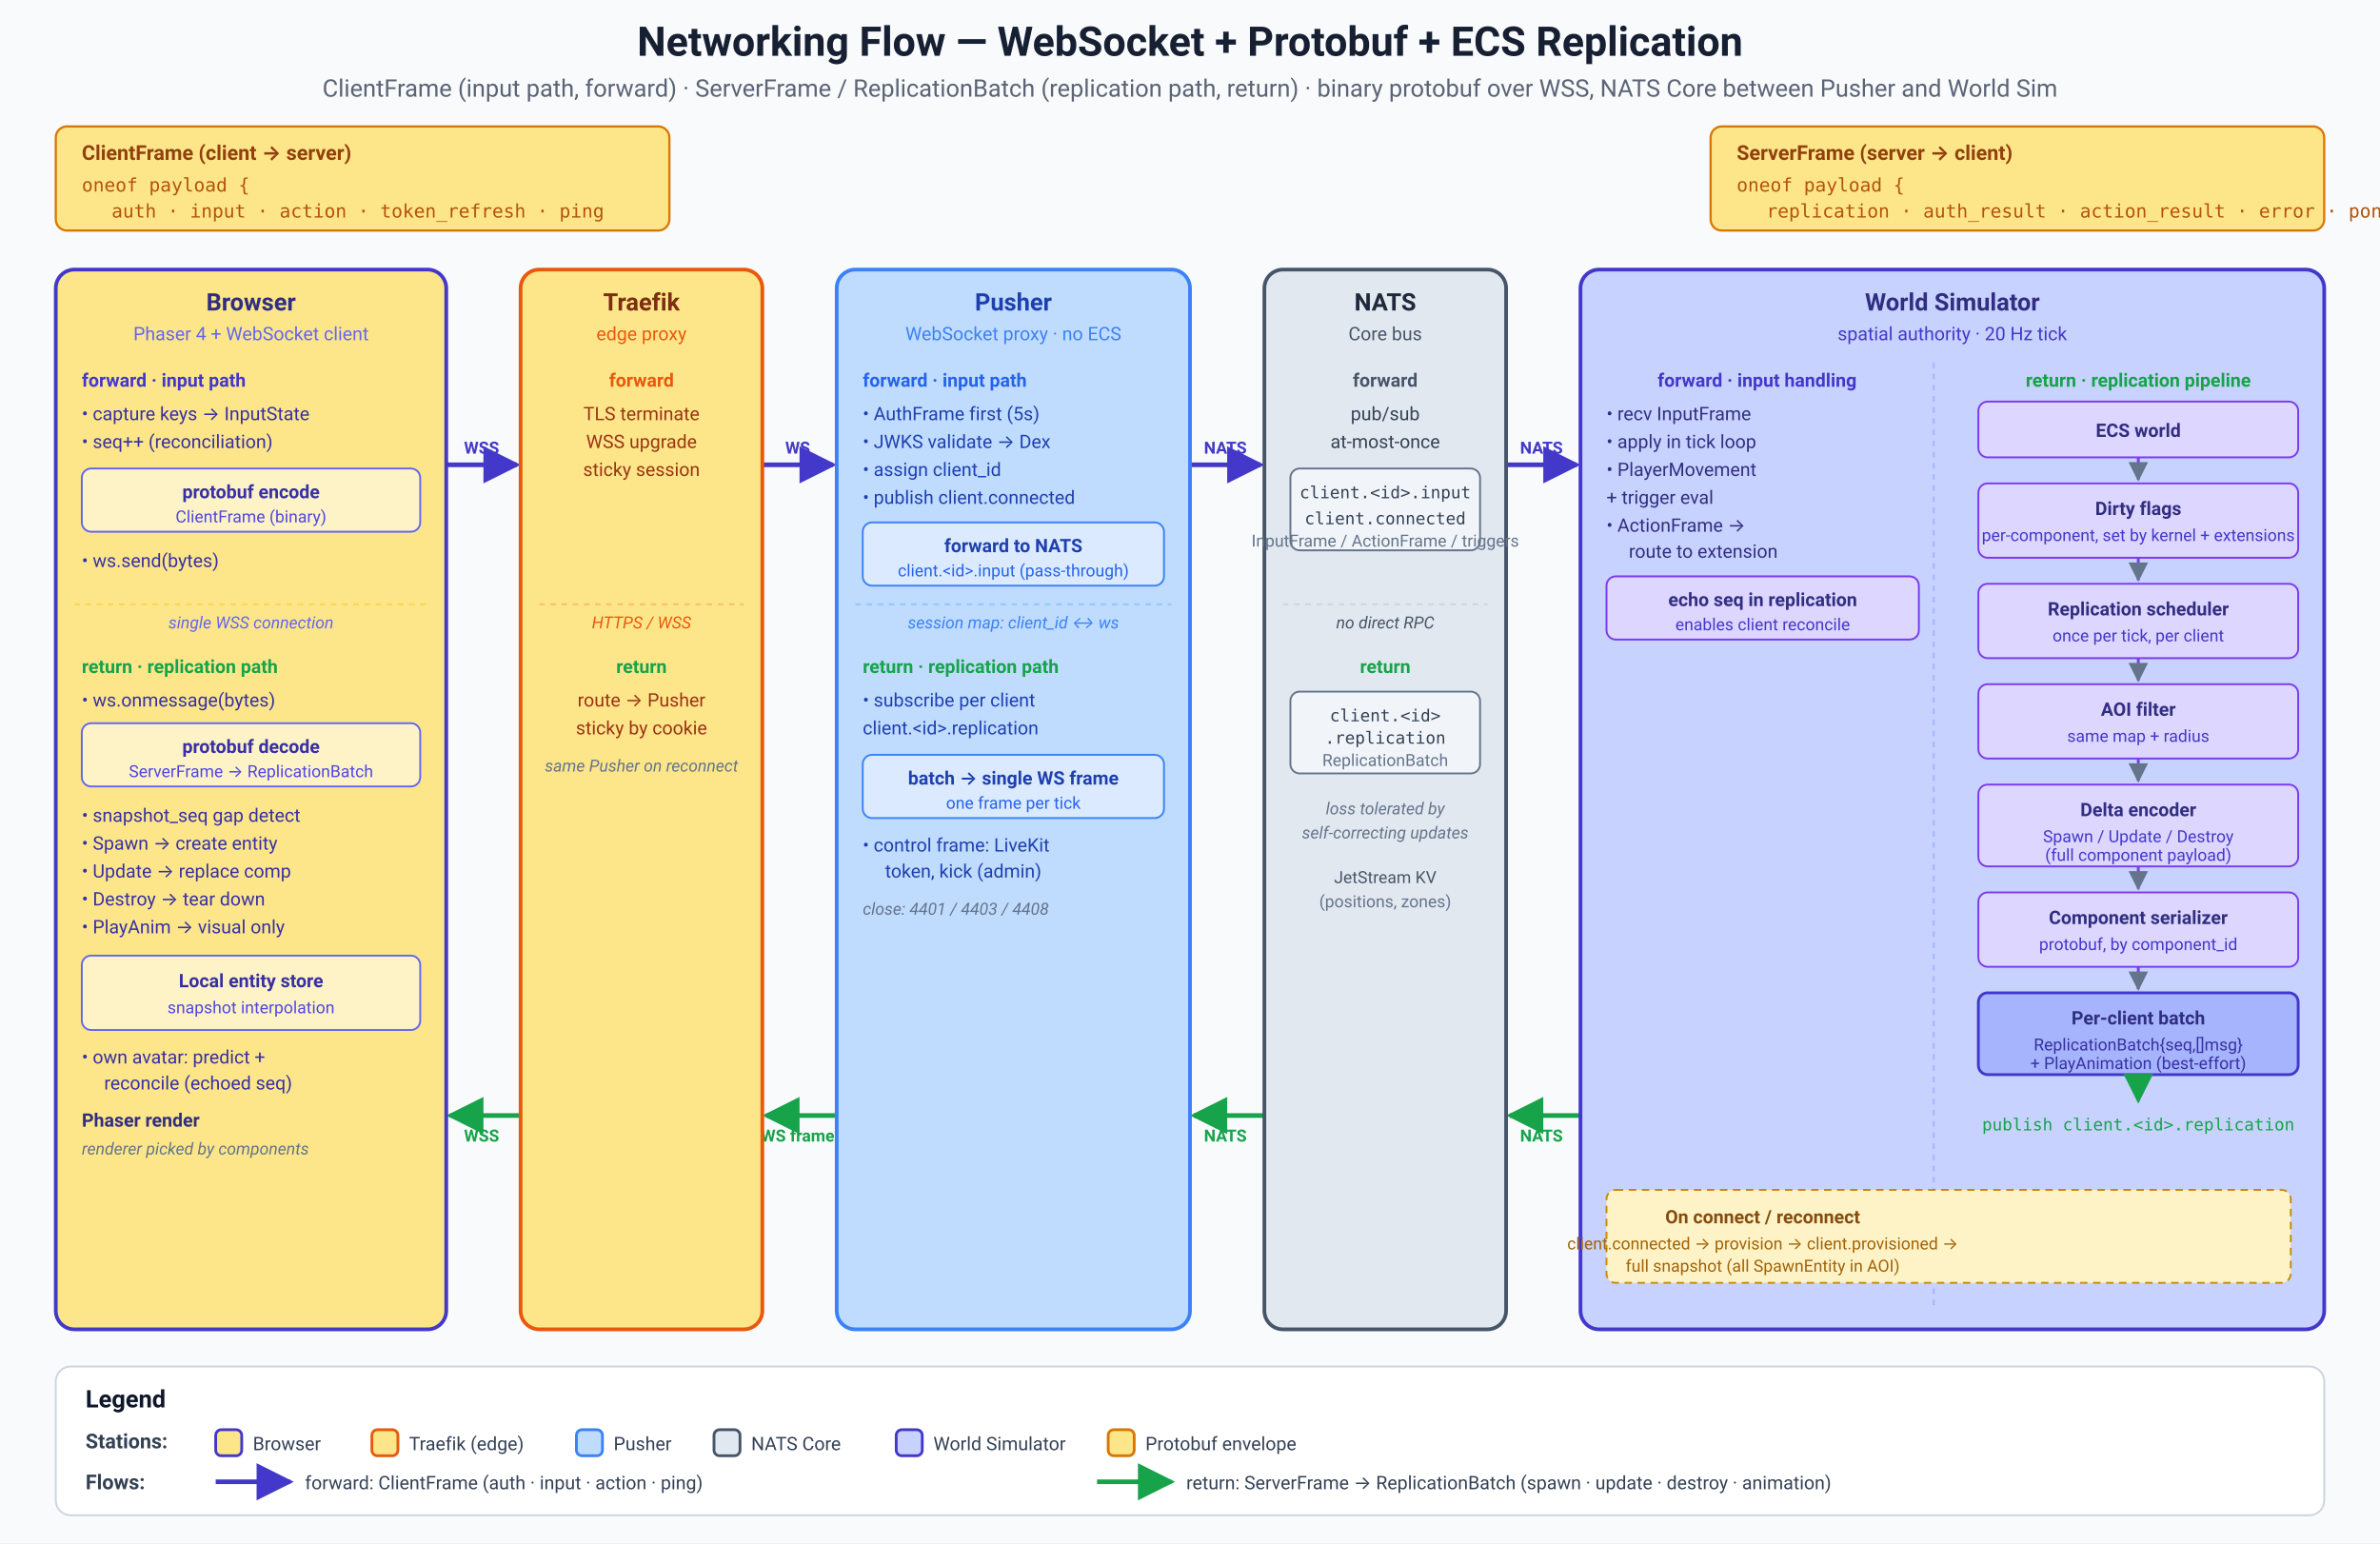
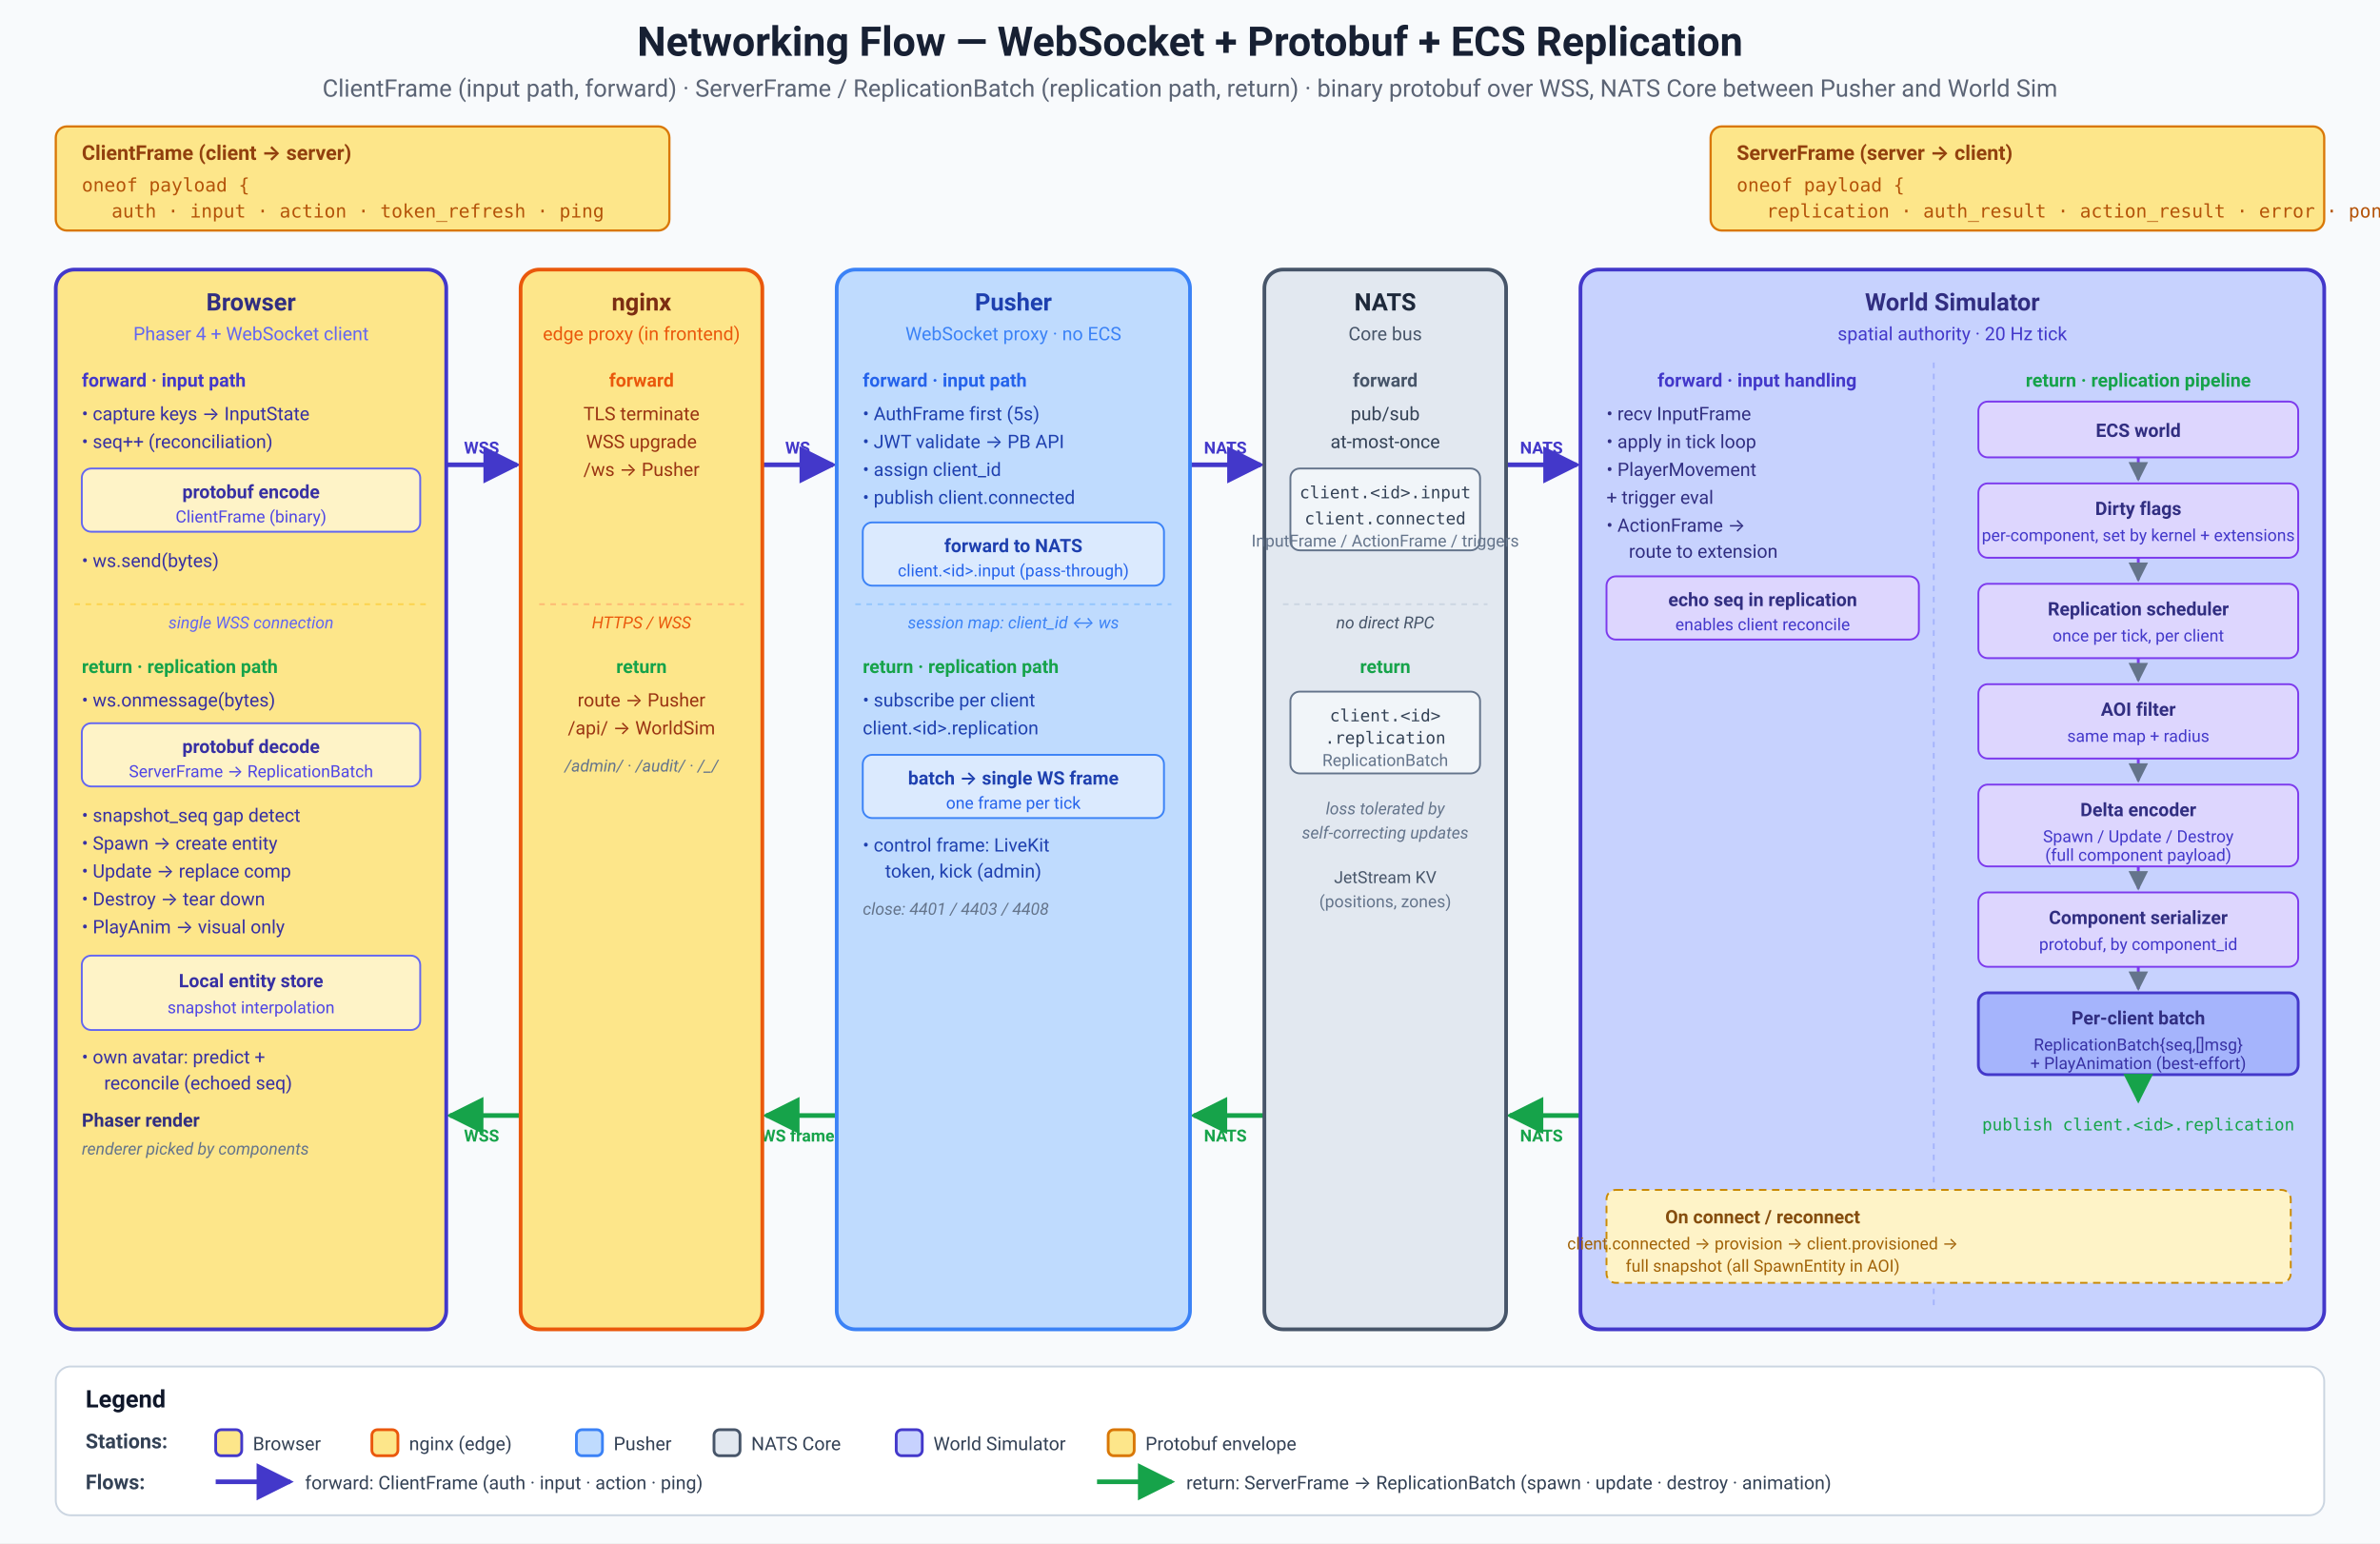
<svg xmlns="http://www.w3.org/2000/svg" width="100%" viewBox="0 0 1280 830" role="img" font-family="-apple-system, system-ui, 'Segoe UI', Roboto, sans-serif">
  <defs>
    <marker id="arr" viewBox="0 0 10 10" refX="9" refY="5" markerWidth="7" markerHeight="7" orient="auto-start-reverse">
      <path d="M0 0L10 5L0 10z" fill="#64748b" />
    </marker>
    <marker id="arr-indigo" viewBox="0 0 10 10" refX="9" refY="5" markerWidth="8" markerHeight="8" orient="auto-start-reverse">
      <path d="M0 0L10 5L0 10z" fill="#4338ca" />
    </marker>
    <marker id="arr-green" viewBox="0 0 10 10" refX="9" refY="5" markerWidth="8" markerHeight="8" orient="auto-start-reverse">
      <path d="M0 0L10 5L0 10z" fill="#16a34a" />
    </marker>
  </defs>
  <rect width="1280" height="830" fill="#f8fafc" />
  <text x="640" y="30" text-anchor="middle" font-size="22" font-weight="700" fill="#172033">Networking Flow — WebSocket + Protobuf + ECS Replication</text>
  <text x="640" y="52" text-anchor="middle" font-size="13" fill="#5b6475">ClientFrame (input path, forward) · ServerFrame / ReplicationBatch (replication path, return) · binary protobuf over WSS, NATS Core between Pusher and World Sim</text>
  <line x1="240" y1="250" x2="278" y2="250" stroke="#4338ca" stroke-width="2.5" marker-end="url(#arr-indigo)" />
  <line x1="410" y1="250" x2="448" y2="250" stroke="#4338ca" stroke-width="2.5" marker-end="url(#arr-indigo)" />
  <line x1="640" y1="250" x2="678" y2="250" stroke="#4338ca" stroke-width="2.5" marker-end="url(#arr-indigo)" />
  <line x1="810" y1="250" x2="848" y2="250" stroke="#4338ca" stroke-width="2.5" marker-end="url(#arr-indigo)" />
  <line x1="850" y1="600" x2="812" y2="600" stroke="#16a34a" stroke-width="2.5" marker-end="url(#arr-green)" />
  <line x1="680" y1="600" x2="642" y2="600" stroke="#16a34a" stroke-width="2.5" marker-end="url(#arr-green)" />
  <line x1="450" y1="600" x2="412" y2="600" stroke="#16a34a" stroke-width="2.5" marker-end="url(#arr-green)" />
  <line x1="280" y1="600" x2="242" y2="600" stroke="#16a34a" stroke-width="2.5" marker-end="url(#arr-green)" />
  <path d="M 1150 592 L 1150 600 L 850 600" fill="none" stroke="#16a34a" stroke-width="2.5" />
  <text x="259" y="244" text-anchor="middle" font-size="9" font-weight="600" fill="#4338ca">WSS</text>
  <text x="429" y="244" text-anchor="middle" font-size="9" font-weight="600" fill="#4338ca">WS</text>
  <text x="659" y="244" text-anchor="middle" font-size="9" font-weight="600" fill="#4338ca">NATS</text>
  <text x="829" y="244" text-anchor="middle" font-size="9" font-weight="600" fill="#4338ca">NATS</text>
  <text x="829" y="614" text-anchor="middle" font-size="9" font-weight="600" fill="#16a34a">NATS</text>
  <text x="659" y="614" text-anchor="middle" font-size="9" font-weight="600" fill="#16a34a">NATS</text>
  <text x="429" y="614" text-anchor="middle" font-size="9" font-weight="600" fill="#16a34a">WS frame</text>
  <text x="259" y="614" text-anchor="middle" font-size="9" font-weight="600" fill="#16a34a">WSS</text>
  <g>
    <rect x="30" y="68" width="330" height="56" rx="6" fill="#fde68a" stroke="#d97706" stroke-width="1.2" />
    <text x="44" y="86" font-size="11" font-weight="700" fill="#92400e">ClientFrame  (client → server)</text>
    <text x="44" y="103" font-size="10" fill="#b45309" font-family="ui-monospace, 'SF Mono', Menlo, monospace">oneof payload {</text>
    <text x="60" y="117" font-size="10" fill="#b45309" font-family="ui-monospace, 'SF Mono', Menlo, monospace">auth · input · action · token_refresh · ping</text>
  </g>
  <g>
    <rect x="920" y="68" width="330" height="56" rx="6" fill="#fde68a" stroke="#d97706" stroke-width="1.2" />
    <text x="934" y="86" font-size="11" font-weight="700" fill="#92400e">ServerFrame  (server → client)</text>
    <text x="934" y="103" font-size="10" fill="#b45309" font-family="ui-monospace, 'SF Mono', Menlo, monospace">oneof payload {</text>
    <text x="950" y="117" font-size="10" fill="#b45309" font-family="ui-monospace, 'SF Mono', Menlo, monospace">replication · auth_result · action_result · error · pong · control</text>
  </g>
  <g>
    <rect x="30" y="145" width="210" height="570" rx="10" fill="#fde68a" stroke="#4338ca" stroke-width="2" />
    <text x="135" y="167" text-anchor="middle" font-size="13" font-weight="700" fill="#312e81">Browser</text>
    <text x="135" y="183" text-anchor="middle" font-size="10" fill="#6366f1">Phaser 4 + WebSocket client</text>
    <text x="44" y="208" font-size="10" font-weight="600" fill="#4338ca">forward · input path</text>
    <text x="44" y="226" font-size="10" fill="#3730a3">• capture keys → InputState</text>
    <text x="44" y="241" font-size="10" fill="#3730a3">• seq++ (reconciliation)</text>
    <rect x="44" y="252" width="182" height="34" rx="5" fill="#fef3c7" stroke="#6366f1" stroke-width="1" />
    <text x="135" y="268" text-anchor="middle" font-size="10" font-weight="600" fill="#3730a3">protobuf encode</text>
    <text x="135" y="281" text-anchor="middle" font-size="9" fill="#4f46e5">ClientFrame (binary)</text>
    <text x="44" y="305" font-size="10" fill="#3730a3">• ws.send(bytes)</text>
    <line x1="40" y1="325" x2="230" y2="325" stroke="#fcd34d" stroke-width="1" stroke-dasharray="3 3" />
    <text x="135" y="338" text-anchor="middle" font-size="9" fill="#6366f1" font-style="italic">single WSS connection</text>
    <text x="44" y="362" font-size="10" font-weight="600" fill="#16a34a">return · replication path</text>
    <text x="44" y="380" font-size="10" fill="#3730a3">• ws.onmessage(bytes)</text>
    <rect x="44" y="389" width="182" height="34" rx="5" fill="#fef3c7" stroke="#6366f1" stroke-width="1" />
    <text x="135" y="405" text-anchor="middle" font-size="10" font-weight="600" fill="#3730a3">protobuf decode</text>
    <text x="135" y="418" text-anchor="middle" font-size="9" fill="#4f46e5">ServerFrame → ReplicationBatch</text>
    <text x="44" y="442" font-size="10" fill="#3730a3">• snapshot_seq gap detect</text>
    <text x="44" y="457" font-size="10" fill="#3730a3">• Spawn → create entity</text>
    <text x="44" y="472" font-size="10" fill="#3730a3">• Update → replace comp</text>
    <text x="44" y="487" font-size="10" fill="#3730a3">• Destroy → tear down</text>
    <text x="44" y="502" font-size="10" fill="#3730a3">• PlayAnim → visual only</text>
    <rect x="44" y="514" width="182" height="40" rx="5" fill="#fef3c7" stroke="#6366f1" stroke-width="1" />
    <text x="135" y="531" text-anchor="middle" font-size="10" font-weight="600" fill="#3730a3">Local entity store</text>
    <text x="135" y="545" text-anchor="middle" font-size="9" fill="#4f46e5">snapshot interpolation</text>
    <text x="44" y="572" font-size="10" fill="#3730a3">• own avatar: predict +</text>
    <text x="56" y="586" font-size="10" fill="#3730a3">reconcile (echoed seq)</text>
    <text x="44" y="606" font-size="10" font-weight="600" fill="#312e81">Phaser render</text>
    <text x="44" y="621" font-size="9" fill="#64748b" font-style="italic">renderer picked by components</text>
  </g>
  <g>
    <rect x="280" y="145" width="130" height="570" rx="10" fill="#fde68a" stroke="#ea580c" stroke-width="2" />
-     <text x="345" y="167" text-anchor="middle" font-size="13" font-weight="700" fill="#7c2d12">Traefik</text>
-     <text x="345" y="183" text-anchor="middle" font-size="10" fill="#ea580c">edge proxy</text>
+     <text x="345" y="167" text-anchor="middle" font-size="13" font-weight="700" fill="#7c2d12">nginx</text>
+     <text x="345" y="183" text-anchor="middle" font-size="10" fill="#ea580c">edge proxy (in frontend)</text>
    <text x="345" y="208" text-anchor="middle" font-size="10" font-weight="600" fill="#ea580c">forward</text>
    <text x="345" y="226" text-anchor="middle" font-size="10" fill="#9a3412">TLS terminate</text>
    <text x="345" y="241" text-anchor="middle" font-size="10" fill="#9a3412">WSS upgrade</text>
-     <text x="345" y="256" text-anchor="middle" font-size="10" fill="#9a3412">sticky session</text>
+     <text x="345" y="256" text-anchor="middle" font-size="10" fill="#9a3412">/ws → Pusher</text>
    <line x1="290" y1="325" x2="400" y2="325" stroke="#fdba74" stroke-width="1" stroke-dasharray="3 3" />
    <text x="345" y="338" text-anchor="middle" font-size="9" fill="#ea580c" font-style="italic">HTTPS / WSS</text>
    <text x="345" y="362" text-anchor="middle" font-size="10" font-weight="600" fill="#16a34a">return</text>
    <text x="345" y="380" text-anchor="middle" font-size="10" fill="#9a3412">route → Pusher</text>
-     <text x="345" y="395" text-anchor="middle" font-size="10" fill="#9a3412">sticky by cookie</text>
-     <text x="345" y="415" text-anchor="middle" font-size="9" fill="#64748b" font-style="italic">same Pusher on reconnect</text>
+     <text x="345" y="395" text-anchor="middle" font-size="10" fill="#9a3412">/api/ → WorldSim</text>
+     <text x="345" y="415" text-anchor="middle" font-size="9" fill="#64748b" font-style="italic">/admin/ · /audit/ · /_/</text>
  </g>
  <g>
    <rect x="450" y="145" width="190" height="570" rx="10" fill="#bfdbfe" stroke="#3b82f6" stroke-width="2" />
    <text x="545" y="167" text-anchor="middle" font-size="13" font-weight="700" fill="#1e40af">Pusher</text>
    <text x="545" y="183" text-anchor="middle" font-size="10" fill="#3b82f6">WebSocket proxy · no ECS</text>
    <text x="464" y="208" font-size="10" font-weight="600" fill="#2563eb">forward · input path</text>
    <text x="464" y="226" font-size="10" fill="#1e40af">• AuthFrame first (5s)</text>
-     <text x="464" y="241" font-size="10" fill="#1e40af">• JWKS validate → Dex</text>
+     <text x="464" y="241" font-size="10" fill="#1e40af">• JWT validate → PB API</text>
    <text x="464" y="256" font-size="10" fill="#1e40af">• assign client_id</text>
    <text x="464" y="271" font-size="10" fill="#1e40af">• publish client.connected</text>
    <rect x="464" y="281" width="162" height="34" rx="5" fill="#dbeafe" stroke="#3b82f6" stroke-width="1" />
    <text x="545" y="297" text-anchor="middle" font-size="10" font-weight="600" fill="#1e40af">forward to NATS</text>
    <text x="545" y="310" text-anchor="middle" font-size="9" fill="#2563eb">client.&lt;id&gt;.input  (pass-through)</text>
    <line x1="460" y1="325" x2="630" y2="325" stroke="#93c5fd" stroke-width="1" stroke-dasharray="3 3" />
    <text x="545" y="338" text-anchor="middle" font-size="9" fill="#3b82f6" font-style="italic">session map: client_id ↔ ws</text>
    <text x="464" y="362" font-size="10" font-weight="600" fill="#16a34a">return · replication path</text>
    <text x="464" y="380" font-size="10" fill="#1e40af">• subscribe per client</text>
    <text x="464" y="395" font-size="10" fill="#1e40af">  client.&lt;id&gt;.replication</text>
    <rect x="464" y="406" width="162" height="34" rx="5" fill="#dbeafe" stroke="#3b82f6" stroke-width="1" />
    <text x="545" y="422" text-anchor="middle" font-size="10" font-weight="600" fill="#1e40af">batch → single WS frame</text>
    <text x="545" y="435" text-anchor="middle" font-size="9" fill="#2563eb">one frame per tick</text>
    <text x="464" y="458" font-size="10" fill="#1e40af">• control frame: LiveKit</text>
    <text x="476" y="472" font-size="10" fill="#1e40af">token, kick (admin)</text>
    <text x="464" y="492" font-size="9" fill="#64748b" font-style="italic">close: 4401 / 4403 / 4408</text>
  </g>
  <g>
    <rect x="680" y="145" width="130" height="570" rx="10" fill="#e2e8f0" stroke="#475569" stroke-width="2" />
    <text x="745" y="167" text-anchor="middle" font-size="13" font-weight="700" fill="#1e293b">NATS</text>
    <text x="745" y="183" text-anchor="middle" font-size="10" fill="#475569">Core bus</text>
    <text x="745" y="208" text-anchor="middle" font-size="10" font-weight="600" fill="#475569">forward</text>
    <text x="745" y="226" text-anchor="middle" font-size="10" fill="#334155">pub/sub</text>
    <text x="745" y="241" text-anchor="middle" font-size="10" fill="#334155">at-most-once</text>
    <rect x="694" y="252" width="102" height="44" rx="5" fill="#f1f5f9" stroke="#64748b" stroke-width="1" />
    <text x="745" y="268" text-anchor="middle" font-size="9" font-family="ui-monospace, monospace" fill="#334155">client.&lt;id&gt;.input</text>
    <text x="745" y="282" text-anchor="middle" font-size="9" font-family="ui-monospace, monospace" fill="#334155">client.connected</text>
    <text x="745" y="294" text-anchor="middle" font-size="9" fill="#64748b">InputFrame / ActionFrame / triggers</text>
    <line x1="690" y1="325" x2="800" y2="325" stroke="#cbd5e1" stroke-width="1" stroke-dasharray="3 3" />
    <text x="745" y="338" text-anchor="middle" font-size="9" fill="#475569" font-style="italic">no direct RPC</text>
    <text x="745" y="362" text-anchor="middle" font-size="10" font-weight="600" fill="#16a34a">return</text>
    <rect x="694" y="372" width="102" height="44" rx="5" fill="#f1f5f9" stroke="#64748b" stroke-width="1" />
    <text x="745" y="388" text-anchor="middle" font-size="9" font-family="ui-monospace, monospace" fill="#334155">client.&lt;id&gt;</text>
    <text x="745" y="400" text-anchor="middle" font-size="9" font-family="ui-monospace, monospace" fill="#334155">.replication</text>
    <text x="745" y="412" text-anchor="middle" font-size="9" fill="#64748b">ReplicationBatch</text>
    <text x="745" y="438" text-anchor="middle" font-size="9" fill="#64748b" font-style="italic">loss tolerated by</text>
    <text x="745" y="451" text-anchor="middle" font-size="9" fill="#64748b" font-style="italic">self-correcting updates</text>
    <text x="745" y="475" text-anchor="middle" font-size="9" fill="#475569">JetStream KV</text>
    <text x="745" y="488" text-anchor="middle" font-size="9" fill="#64748b">(positions, zones)</text>
  </g>
  <g>
    <rect x="850" y="145" width="400" height="570" rx="10" fill="#c7d2fe" stroke="#4338ca" stroke-width="2" />
    <text x="1050" y="167" text-anchor="middle" font-size="13" font-weight="700" fill="#312e81">World Simulator</text>
    <text x="1050" y="183" text-anchor="middle" font-size="10" fill="#4338ca">spatial authority · 20 Hz tick</text>
    <line x1="1040" y1="195" x2="1040" y2="705" stroke="#a5b4fc" stroke-width="1" stroke-dasharray="3 3" />
    <text x="945" y="208" text-anchor="middle" font-size="10" font-weight="600" fill="#4338ca">forward · input handling</text>
    <text x="864" y="226" font-size="10" fill="#312e81">• recv InputFrame</text>
    <text x="864" y="241" font-size="10" fill="#312e81">• apply in tick loop</text>
    <text x="864" y="256" font-size="10" fill="#312e81">• PlayerMovement</text>
    <text x="864" y="271" font-size="10" fill="#312e81">  + trigger eval</text>
    <text x="864" y="286" font-size="10" fill="#312e81">• ActionFrame →</text>
    <text x="876" y="300" font-size="10" fill="#312e81">  route to extension</text>
    <rect x="864" y="310" width="168" height="34" rx="5" fill="#ddd6fe" stroke="#7c3aed" stroke-width="1" />
    <text x="948" y="326" text-anchor="middle" font-size="10" font-weight="600" fill="#312e81">echo seq in replication</text>
    <text x="948" y="339" text-anchor="middle" font-size="9" fill="#4338ca">enables client reconcile</text>
    <text x="1150" y="208" text-anchor="middle" font-size="10" font-weight="600" fill="#16a34a">return · replication pipeline</text>
    <rect x="1064" y="216" width="172" height="30" rx="5" fill="#ddd6fe" stroke="#7c3aed" stroke-width="1" />
    <text x="1150" y="235" text-anchor="middle" font-size="10" font-weight="600" fill="#312e81">ECS world</text>
    <line x1="1150" y1="246" x2="1150" y2="258" stroke="#7c3aed" stroke-width="1.5" marker-end="url(#arr)" />
    <rect x="1064" y="260" width="172" height="40" rx="5" fill="#ddd6fe" stroke="#7c3aed" stroke-width="1" />
    <text x="1150" y="277" text-anchor="middle" font-size="10" font-weight="600" fill="#312e81">Dirty flags</text>
    <text x="1150" y="291" text-anchor="middle" font-size="9" fill="#4338ca">per-component, set by kernel + extensions</text>
    <line x1="1150" y1="300" x2="1150" y2="312" stroke="#7c3aed" stroke-width="1.5" marker-end="url(#arr)" />
    <rect x="1064" y="314" width="172" height="40" rx="5" fill="#ddd6fe" stroke="#7c3aed" stroke-width="1" />
    <text x="1150" y="331" text-anchor="middle" font-size="10" font-weight="600" fill="#312e81">Replication scheduler</text>
    <text x="1150" y="345" text-anchor="middle" font-size="9" fill="#4338ca">once per tick, per client</text>
    <line x1="1150" y1="354" x2="1150" y2="366" stroke="#7c3aed" stroke-width="1.5" marker-end="url(#arr)" />
    <rect x="1064" y="368" width="172" height="40" rx="5" fill="#ddd6fe" stroke="#7c3aed" stroke-width="1" />
    <text x="1150" y="385" text-anchor="middle" font-size="10" font-weight="600" fill="#312e81">AOI filter</text>
    <text x="1150" y="399" text-anchor="middle" font-size="9" fill="#4338ca">same map + radius</text>
    <line x1="1150" y1="408" x2="1150" y2="420" stroke="#7c3aed" stroke-width="1.5" marker-end="url(#arr)" />
    <rect x="1064" y="422" width="172" height="44" rx="5" fill="#ddd6fe" stroke="#7c3aed" stroke-width="1" />
    <text x="1150" y="439" text-anchor="middle" font-size="10" font-weight="600" fill="#312e81">Delta encoder</text>
    <text x="1150" y="453" text-anchor="middle" font-size="9" fill="#4338ca">Spawn / Update / Destroy</text>
    <text x="1150" y="463" text-anchor="middle" font-size="9" fill="#4338ca">(full component payload)</text>
    <line x1="1150" y1="466" x2="1150" y2="478" stroke="#7c3aed" stroke-width="1.5" marker-end="url(#arr)" />
    <rect x="1064" y="480" width="172" height="40" rx="5" fill="#ddd6fe" stroke="#7c3aed" stroke-width="1" />
    <text x="1150" y="497" text-anchor="middle" font-size="10" font-weight="600" fill="#312e81">Component serializer</text>
    <text x="1150" y="511" text-anchor="middle" font-size="9" fill="#4338ca">protobuf, by component_id</text>
    <line x1="1150" y1="520" x2="1150" y2="532" stroke="#7c3aed" stroke-width="1.5" marker-end="url(#arr)" />
    <rect x="1064" y="534" width="172" height="44" rx="5" fill="#a5b4fc" stroke="#4338ca" stroke-width="1.5" />
    <text x="1150" y="551" text-anchor="middle" font-size="10" font-weight="700" fill="#312e81">Per-client batch</text>
    <text x="1150" y="565" text-anchor="middle" font-size="9" fill="#3730a3">ReplicationBatch{seq,[]msg}</text>
    <text x="1150" y="575" text-anchor="middle" font-size="9" fill="#3730a3">+ PlayAnimation (best-effort)</text>
    <line x1="1150" y1="578" x2="1150" y2="592" stroke="#16a34a" stroke-width="2" marker-end="url(#arr-green)" />
    <text x="1150" y="608" text-anchor="middle" font-size="9" font-family="ui-monospace, monospace" fill="#16a34a">publish client.&lt;id&gt;.replication</text>
    <rect x="864" y="640" width="368" height="50" rx="5" fill="#fef3c7" stroke="#ca8a04" stroke-width="1" stroke-dasharray="4 3" />
    <text x="948" y="658" text-anchor="middle" font-size="10" font-weight="600" fill="#854d0e">On connect / reconnect</text>
    <text x="948" y="672" text-anchor="middle" font-size="9" fill="#a16207">client.connected → provision → client.provisioned →</text>
    <text x="948" y="684" text-anchor="middle" font-size="9" fill="#a16207">full snapshot (all SpawnEntity in AOI)</text>
  </g>
  <g transform="translate(30, 735)">
    <rect x="0" y="0" width="1220" height="80" rx="8" fill="#ffffff" stroke="#cbd5e1" stroke-width="1" />
    <text x="16" y="22" font-size="13" font-weight="700" fill="#0f172a">Legend</text>
    <text x="16" y="44" font-size="11" font-weight="600" fill="#334155">Stations:</text>
    <rect x="86" y="34" width="14" height="14" rx="3" fill="#fde68a" stroke="#4338ca" stroke-width="1.5" />
    <text x="106" y="45" font-size="10" fill="#334155">Browser</text>
    <rect x="170" y="34" width="14" height="14" rx="3" fill="#fde68a" stroke="#ea580c" stroke-width="1.5" />
-     <text x="190" y="45" font-size="10" fill="#334155">Traefik (edge)</text>
+     <text x="190" y="45" font-size="10" fill="#334155">nginx (edge)</text>
    <rect x="280" y="34" width="14" height="14" rx="3" fill="#bfdbfe" stroke="#3b82f6" stroke-width="1.5" />
    <text x="300" y="45" font-size="10" fill="#334155">Pusher</text>
    <rect x="354" y="34" width="14" height="14" rx="3" fill="#e2e8f0" stroke="#475569" stroke-width="1.5" />
    <text x="374" y="45" font-size="10" fill="#334155">NATS Core</text>
    <rect x="452" y="34" width="14" height="14" rx="3" fill="#c7d2fe" stroke="#4338ca" stroke-width="1.5" />
    <text x="472" y="45" font-size="10" fill="#334155">World Simulator</text>
    <rect x="566" y="34" width="14" height="14" rx="3" fill="#fde68a" stroke="#d97706" stroke-width="1.5" />
    <text x="586" y="45" font-size="10" fill="#334155">Protobuf envelope</text>
    <text x="16" y="66" font-size="11" font-weight="600" fill="#334155">Flows:</text>
    <line x1="86" y1="62" x2="126" y2="62" stroke="#4338ca" stroke-width="2.5" marker-end="url(#arr-indigo)" />
    <text x="134" y="66" font-size="10" fill="#334155">forward: ClientFrame (auth · input · action · ping)</text>
    <line x1="560" y1="62" x2="600" y2="62" stroke="#16a34a" stroke-width="2.5" marker-end="url(#arr-green)" />
    <text x="608" y="66" font-size="10" fill="#334155">return: ServerFrame → ReplicationBatch (spawn · update · destroy · animation)</text>
  </g>
</svg>
